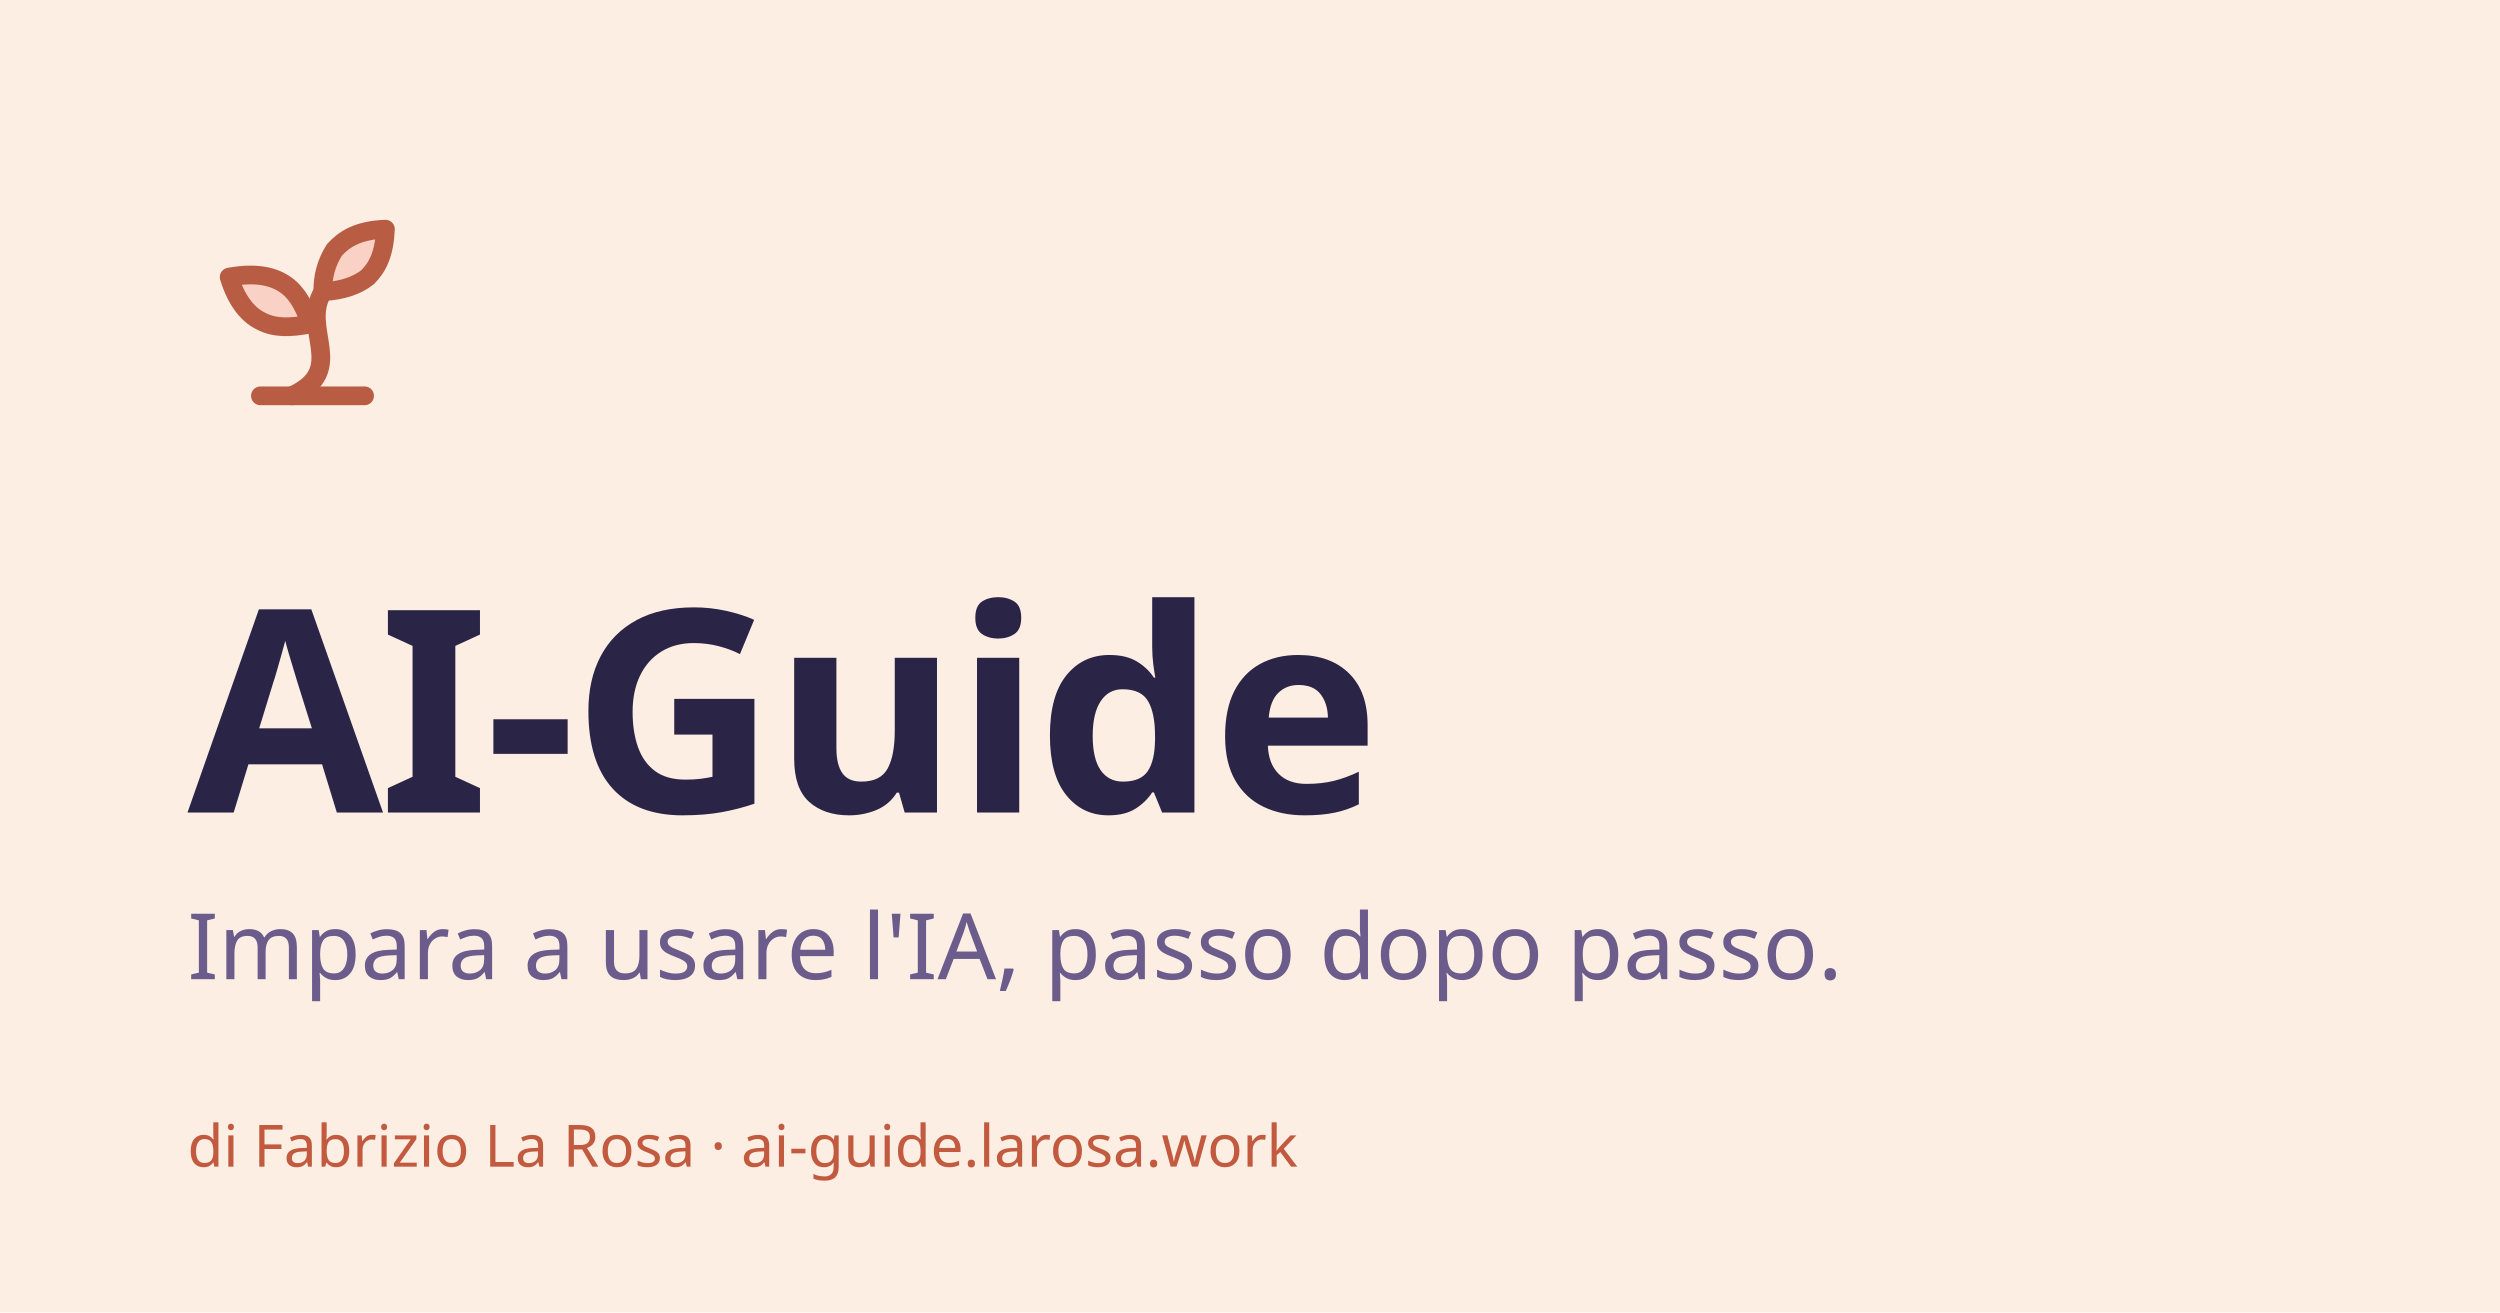
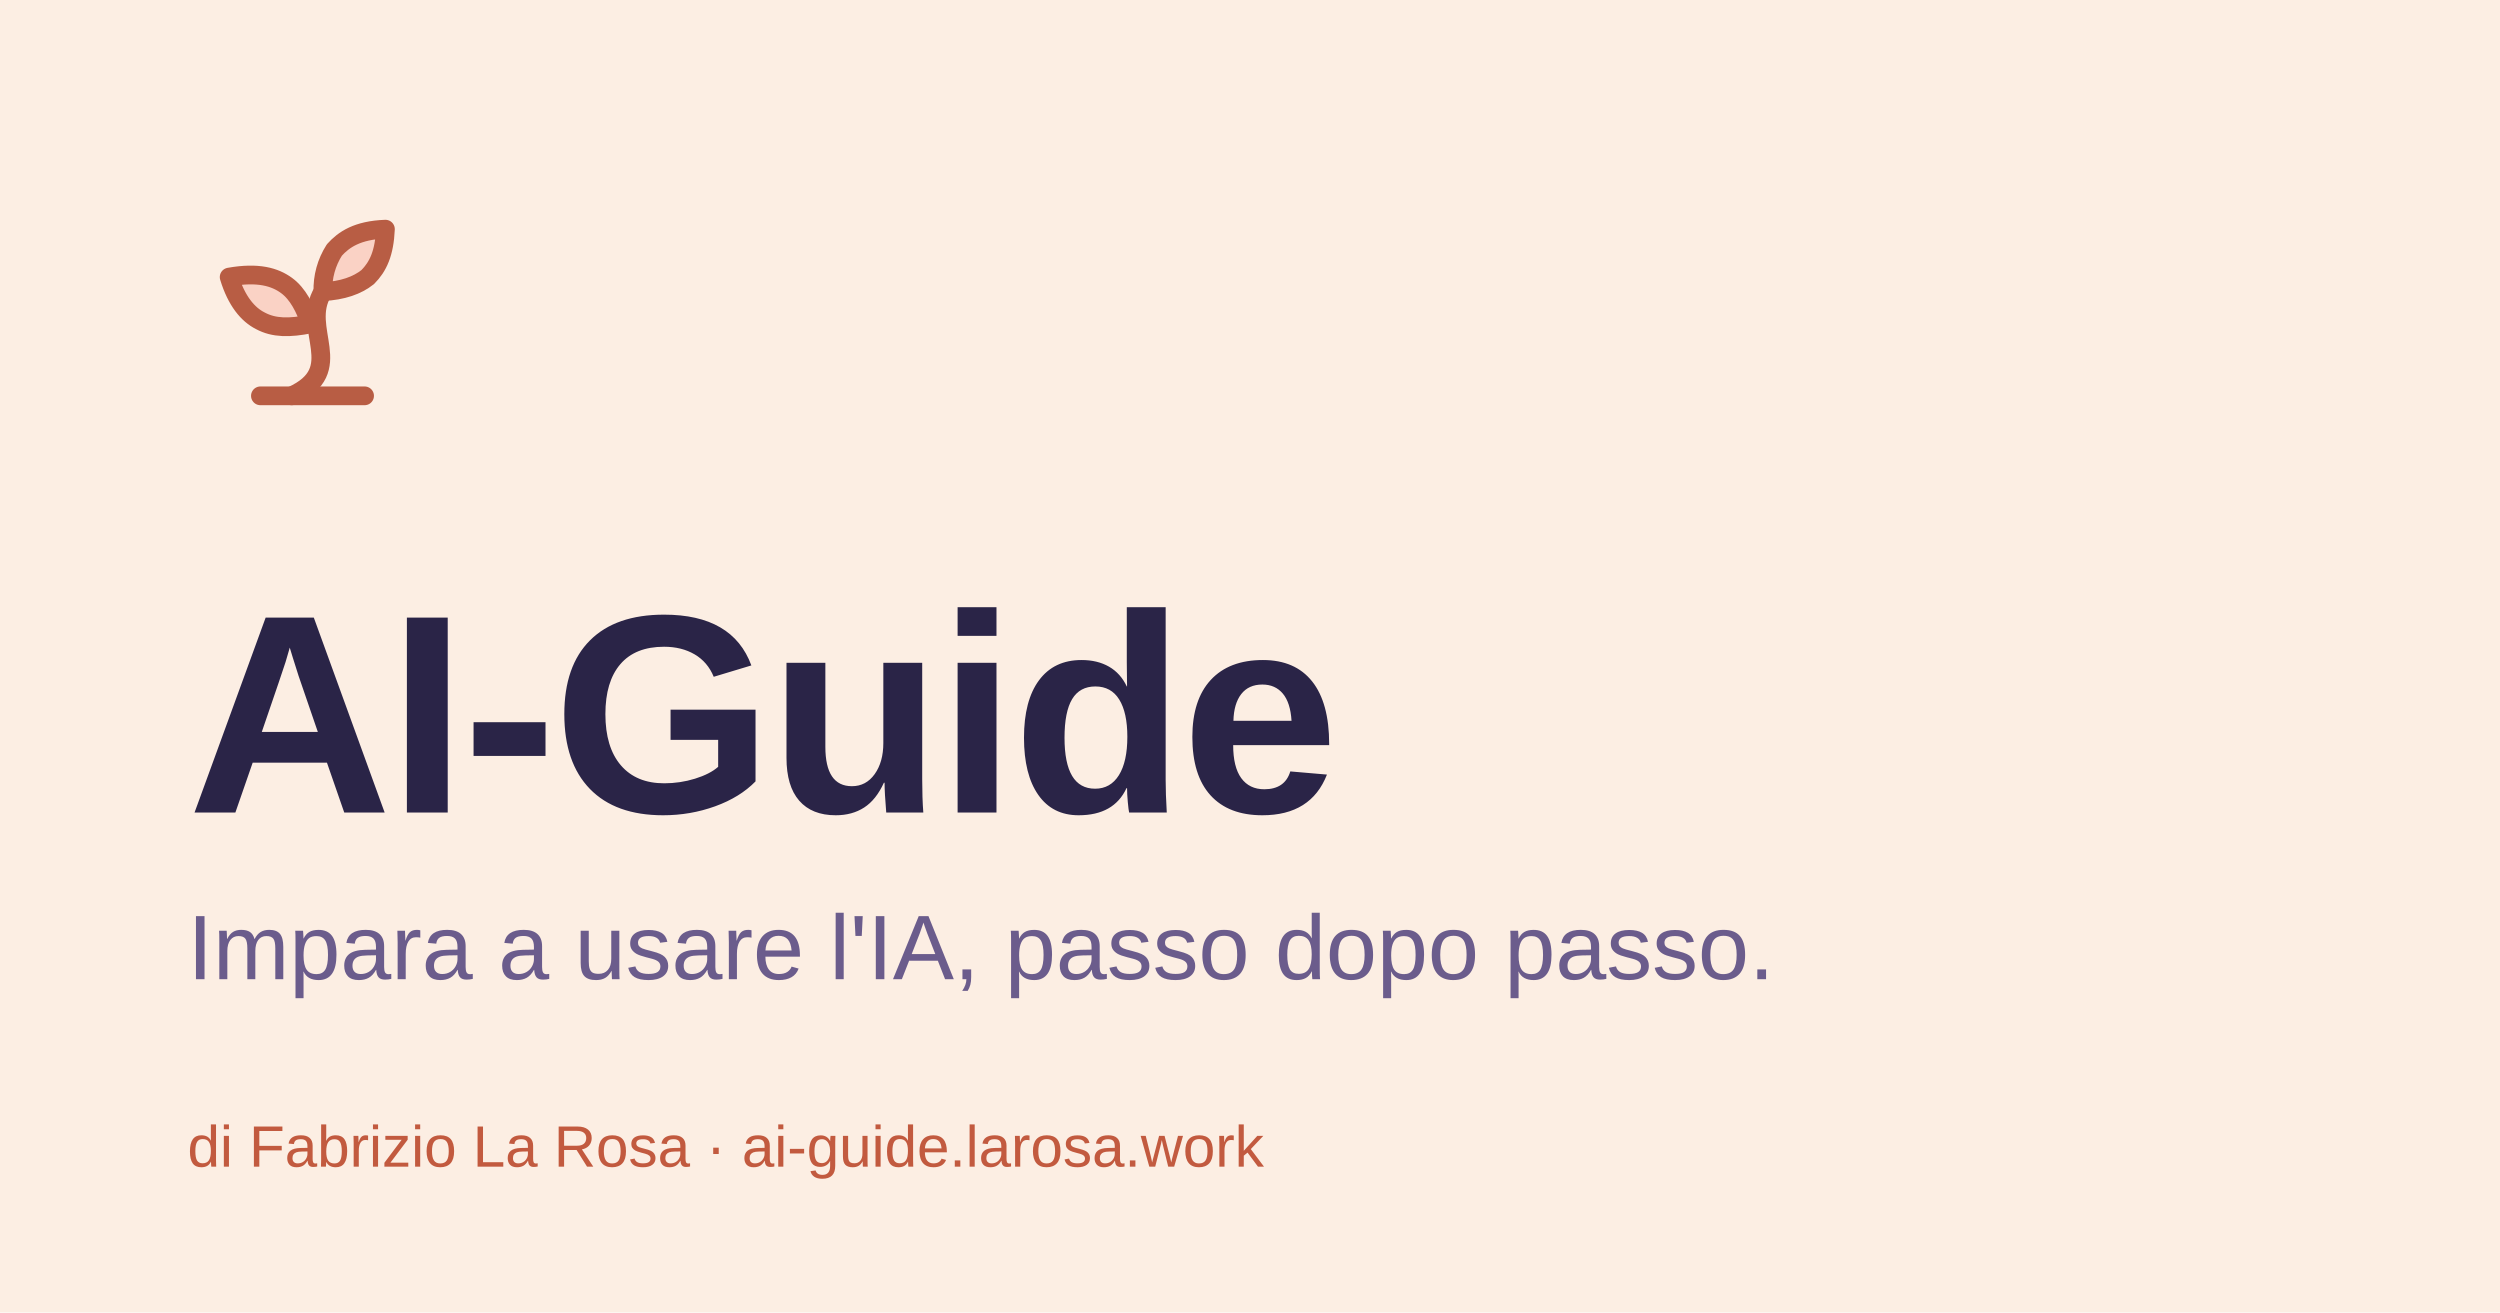
<svg xmlns="http://www.w3.org/2000/svg" viewBox="0 0 1200 630" width="1200" height="630">
  <rect width="1200" height="630" fill="#FCEEE3" />
  <g transform="translate(90 90) scale(5)" stroke="#B85D44" stroke-width="1.8" fill="#FAD0C2" fill-opacity="0.9" stroke-linecap="round" stroke-linejoin="round">
    <path d="M7 20h10" fill="none" />
    <path d="M10 20c5.5-2.5.8-6.4 3-10" fill="none" />
    <path d="M9.5 9.4c1.1.8 1.8 2.2 2.3 3.7-2 .4-3.5.4-4.8-.3-1.2-.6-2.3-1.9-3-4.2 2.8-.5 4.4 0 5.5.8z" />
    <path d="M14.1 6a7 7 0 0 0-1.1 4c1.9-.1 3.3-.6 4.3-1.4 1-1 1.6-2.3 1.7-4.6-2.7.1-4 1-4.9 2z" />
  </g>
-   <text x="90" y="390" font-family="'Outfit', system-ui, sans-serif" font-size="136" font-weight="700" fill="#2A2447" letter-spacing="-2">AI-Guide</text>
-   <text x="90" y="470" font-family="'Outfit', system-ui, sans-serif" font-size="44" font-weight="400" fill="#6B5C8C">Impara a usare l'IA, passo dopo passo.</text>
-   <text x="90" y="560" font-family="'Outfit', system-ui, sans-serif" font-size="28" font-weight="500" fill="#C25A3F">di Fabrizio La Rosa · ai-guide.larosa.work</text>
+   <text x="90" y="390" font-family="Arial, Helvetica, sans-serif" font-size="136" font-weight="700" fill="#2A2447" letter-spacing="-2">AI-Guide</text>
+   <text x="90" y="470" font-family="Arial, Helvetica, sans-serif" font-size="44" font-weight="400" fill="#6B5C8C">Impara a usare l'IA, passo dopo passo.</text>
+   <text x="90" y="560" font-family="Arial, Helvetica, sans-serif" font-size="28" font-weight="500" fill="#C25A3F">di Fabrizio La Rosa · ai-guide.larosa.work</text>
</svg>
